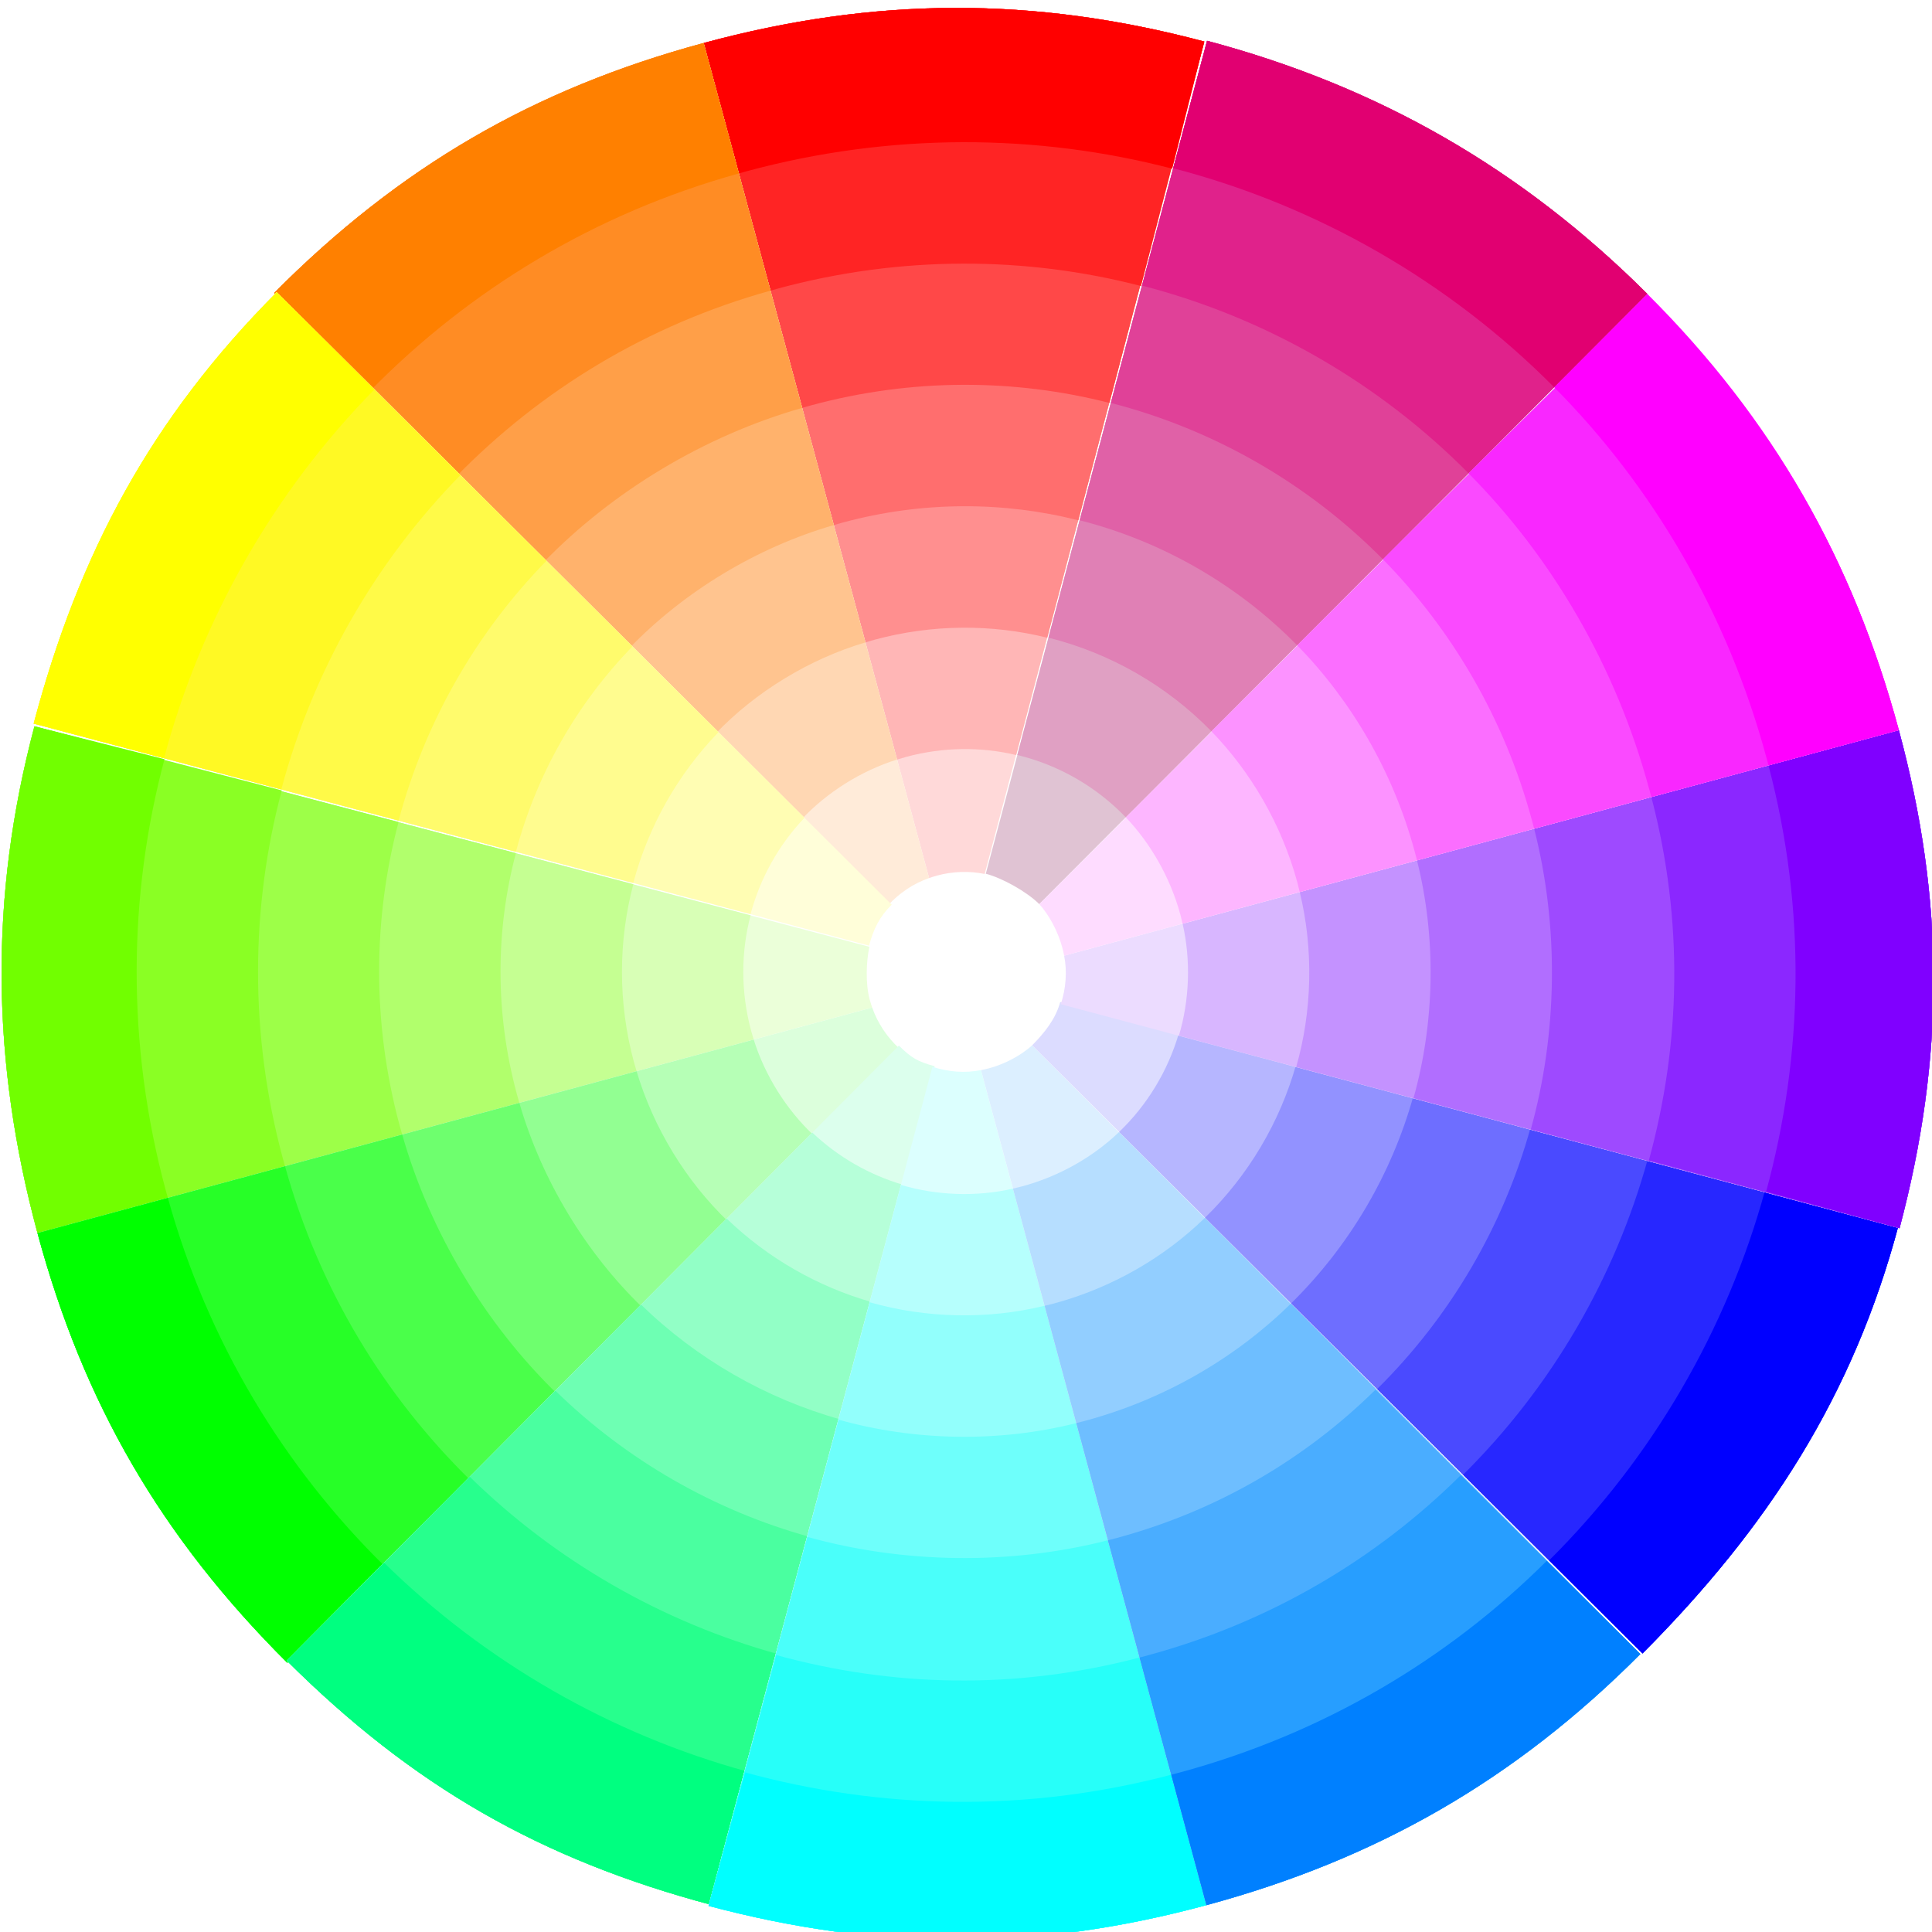
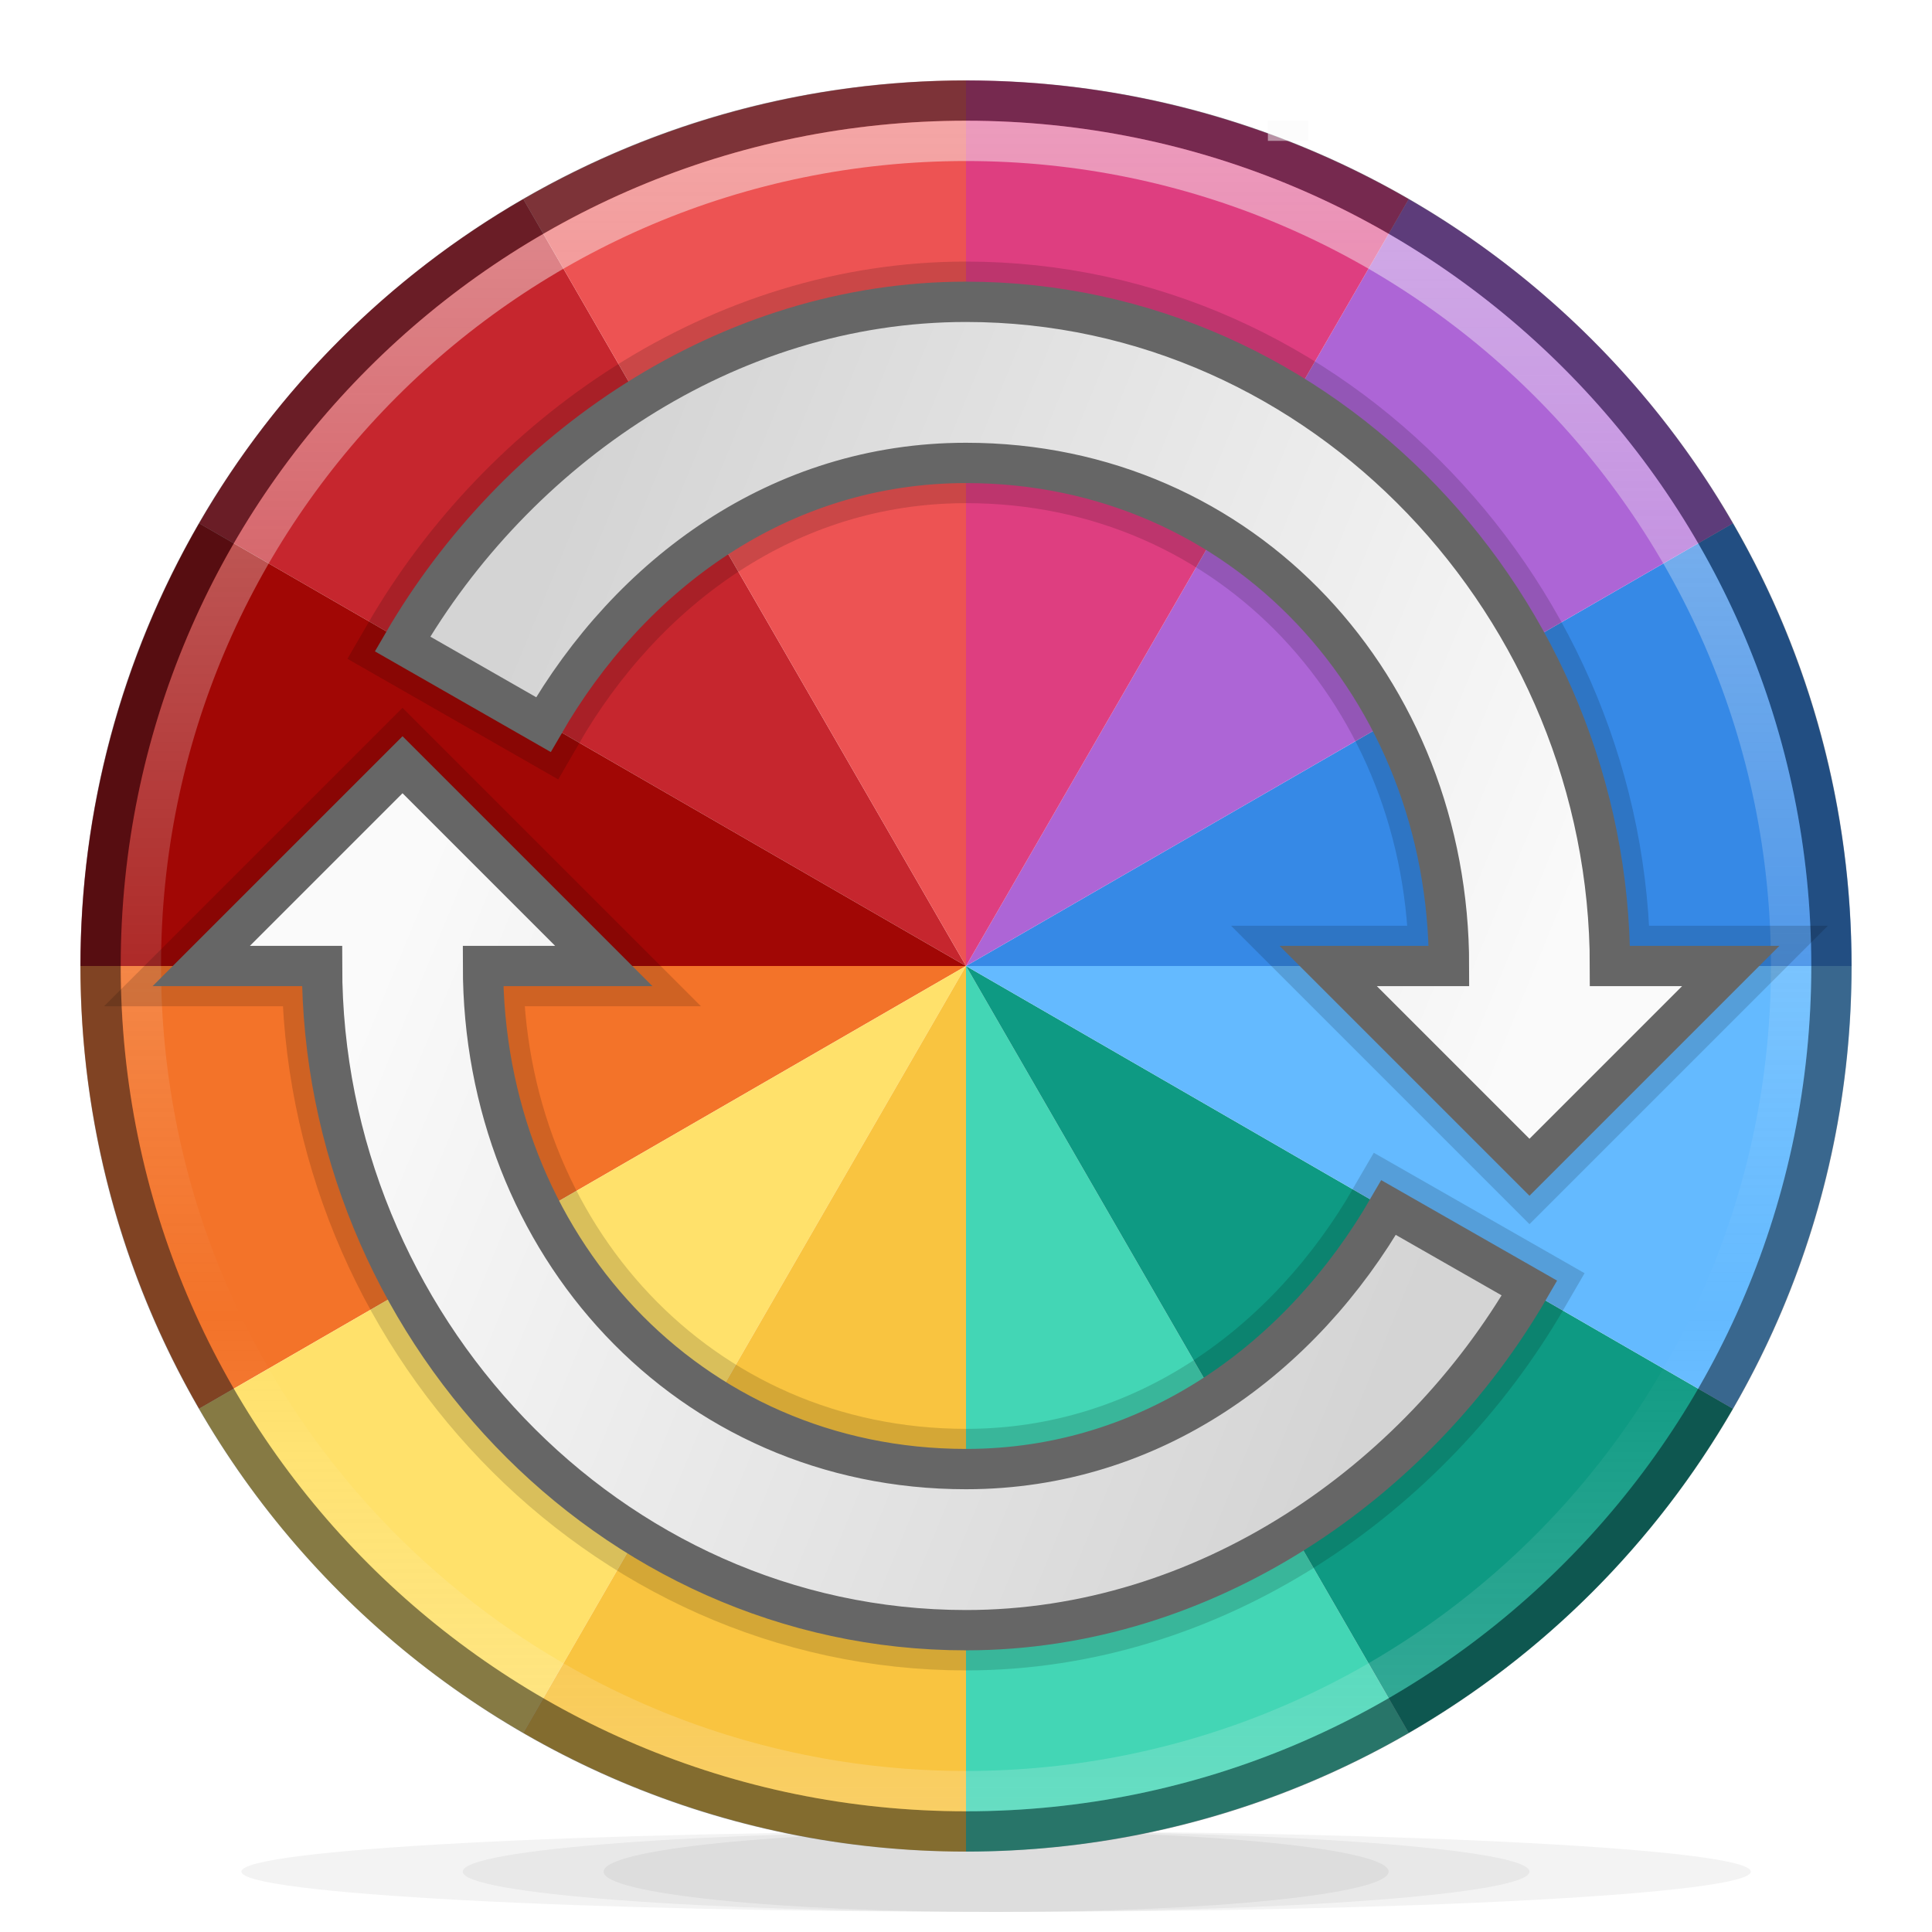
- <svg xmlns="http://www.w3.org/2000/svg" id="Layer_1" enable-background="new 0 0 360 360" xml:space="preserve" viewBox="0 0 48 48" version="1.1" y="0px" x="0px" width="48" height="48">
-   <defs id="defs445" />
-   <g id="g244">
- </g>
-   <g id="g438" transform="matrix(0.1330598,0,0,0.1331171,0.03378541,0.170273)">
-     <g id="g260">
-       <path d="M 193.8,167.46 307.32,53.57 C 283.863,30.21 257.12,14.843 225.127,6.34 l -41.313,155.45 c 3.15,0.84 7.66,3.37 9.98,5.67 z" fill="#e0c3d3" id="path246" />
-       <path d="M 209.95,151.26 307.317,53.572 C 283.86,30.212 257.117,14.845 225.124,6.342 l -35.43,133.29 c 7.71,1.86 14.76,5.91 20.25,11.63 z" fill="#e0a0c3" id="path248" />
-       <path d="M 225.94,135.21 307.315,53.567 C 283.858,30.207 257.115,14.84 225.122,6.337 l -29.61,111.4 c 11.55,2.89 22.11,8.95 30.42,17.47 z" fill="#e080b5" id="path250" />
-       <path d="m 241.95,119.15 65.369,-65.585 c -23.457,-23.36 -50.2,-38.727 -82.193,-47.23 l -23.784,89.491 c 15.38,3.919 29.46,12.004 40.6,23.324 z" fill="#e061a7" id="path252" />
-       <path d="M 257.95,103.1 307.321,53.567 C 283.864,30.207 257.121,14.84 225.128,6.337 l -17.962,67.589 c 19.22,4.944 36.82,15.052 50.78,29.174 z" fill="#e04198" id="path254" />
-       <path d="M 273.95,87.05 307.323,53.568 C 283.866,30.208 257.123,14.841 225.13,6.338 l -12.142,45.687 c 23.07,5.968 44.18,18.099 60.96,35.025 z" fill="#e0228b" id="path256" />
-       <path d="M 289.94,70.999 307.315,53.568 C 283.858,30.208 257.115,14.84 225.122,6.337 l -6.321,23.784 c 26.91,6.994 51.54,21.148 71.13,40.878 z" fill="#e10071" id="path258" />
-     </g>
-     <g id="g276">
-       <path d="m 174.73,162.13 c 2.934,-0.792 6.094,-0.876 8.876,-0.292 l 41,-155.36 c -31.994,-8.502 -61.625,-8.332 -93.483,0.274 l 42.101,155.85 c -0.01,-0.02 1.13,-0.37 1.5,-0.47 z" fill="#ffd9d9" id="path262" />
-       <path d="m 168.93,139.99 c 6.926,-1.871 14.036,-1.906 20.556,-0.349 l 35.12,-133.16 c -31.994,-8.502 -61.625,-8.332 -93.483,0.274 l 36.127,133.73 c 0.95,-0.27 1.19,-0.36 1.67,-0.49 z" fill="#ffb6b6" id="path264" />
-       <path d="m 163.03,118.12 c 10.904,-2.946 22.03,-2.917 32.267,-0.373 l 29.31,-111.27 c -31.994,-8.502 -61.625,-8.332 -93.483,0.274 l 30.218,111.86 c 0.96,-0.27 1.19,-0.36 1.68,-0.49 z" fill="#ff8f8f" id="path266" />
-       <path d="m 157.12,96.243 c 14.884,-4.021 30.029,-3.944 43.982,-0.413 L 224.612,6.476 C 192.618,-2.026 162.987,-1.856 131.129,6.75 l 24.304,89.968 c 0.96,-0.268 1.2,-0.344 1.69,-0.475 z" fill="#ff6e6e" id="path268" />
-       <path d="m 151.21,74.369 c 18.863,-5.096 38.024,-4.964 55.695,-0.446 L 224.615,6.476 C 192.621,-2.026 162.99,-1.856 131.132,6.75 l 18.395,68.094 c 0.96,-0.267 1.2,-0.344 1.69,-0.475 z" fill="#ff4848" id="path270" />
-       <path d="m 145.06,52.56 c 22.919,-6.191 46.298,-6.016 67.745,-0.456 L 224.615,6.476 C 192.621,-2.026 162.99,-1.856 131.132,6.75 l 12.484,46.214 c 0.97,-0.263 1.13,-0.317 1.45,-0.404 z" fill="#ff2424" id="path272" />
-       <path d="m 139.15,30.685 c 26.906,-7.269 54.312,-7.036 79.48,-0.483 L 224.608,6.476 C 192.614,-2.026 162.983,-1.856 131.125,6.75 l 6.575,24.34 c 0.97,-0.262 1.13,-0.318 1.45,-0.405 z" fill="#ff0000" id="path274" />
-     </g>
-     <g id="g292">
-       <path d="M 173.23,162.6 131.13,6.75 C 99.272,15.356 74.306,29.935 50.945,53.39 l 114.57,114.36 c 2.08,-2.33 4.86,-4.17 7.71,-5.15 z" fill="#ffebd9" id="path278" />
-       <path d="M 167.25,140.48 131.13,6.75 C 99.272,15.356 74.306,29.935 50.945,53.39 l 98.442,98.288 c 4.77,-5.09 11.17,-9.11 17.86,-11.2 z" fill="#ffd7b3" id="path280" />
-       <path d="M 161.34,118.61 131.13,6.75 C 99.272,15.356 74.306,29.935 50.945,53.39 l 82.386,82.283 c 7.49,-7.82 17.47,-13.93 28.01,-17.06 z" fill="#ffc48f" id="path282" />
-       <path d="M 155.43,96.719 131.13,6.75 C 99.272,15.356 74.306,29.935 50.945,53.39 l 66.336,66.282 c 10.2,-10.55 23.74,-18.78 38.15,-22.951 z" fill="#ffb26c" id="path284" />
-       <path d="M 149.52,74.845 131.13,6.75 C 99.272,15.356 74.306,29.935 50.945,53.39 l 50.287,50.283 c 12.91,-13.273 30.02,-23.612 48.29,-28.825 z" fill="#ff9f48" id="path286" />
-       <path d="M 143.61,52.964 131.13,6.75 C 99.272,15.356 74.306,29.935 50.945,53.39 l 34.05,34.204 C 100.7,71.566 120.49,59.396 143.61,52.964 Z" fill="#ff8c24" id="path288" />
-       <path d="M 137.7,31.091 131.125,6.751 C 99.267,15.357 74.301,29.936 50.94,53.391 L 68.93,71.607 C 87.365,52.845 110.725,38.566 137.705,31.091 Z" fill="#ff8000" id="path290" />
-     </g>
-     <g id="g308">
-       <path d="M 166.24,167.56 51.42,53.26 C 28.06,76.717 14.536,101.774 6.034,133.767 l 155.98,41.453 c 0.85,-3.15 1.92,-5.35 4.23,-7.66 z" fill="#fffed9" id="path294" />
-       <path d="M 149.96,151.35 51.425,53.26 C 28.065,76.717 14.541,101.774 6.039,133.767 l 133.85,35.573 c 1.8,-6.74 5.26,-12.94 10.07,-17.99 z" fill="#fffdb3" id="path296" />
-       <path d="M 133.9,135.37 51.425,53.26 C 28.065,76.717 14.541,101.774 6.039,133.767 l 111.95,29.753 c 2.82,-10.58 8.31,-20.29 15.91,-28.15 z" fill="#fffc8f" id="path298" />
-       <path d="M 117.84,119.37 51.425,53.26 C 28.065,76.717 14.541,101.774 6.039,133.767 l 90.037,23.929 c 3.845,-14.42 11.364,-27.64 21.764,-38.33 z" fill="#fffb6c" id="path300" />
-       <path d="M 101.78,103.39 51.425,53.26 C 28.065,76.717 14.541,101.774 6.039,133.767 l 68.136,18.108 c 4.869,-18.26 14.403,-34.99 27.605,-48.49 z" fill="#fffa48" id="path302" />
-       <path d="M 85.716,87.398 51.425,53.26 C 28.065,76.717 14.541,101.774 6.039,133.767 l 46.235,12.288 c 5.893,-22.09 17.445,-42.34 33.442,-58.662 z" fill="#fff924" id="path304" />
-       <path d="M 69.657,71.411 51.425,53.26 C 28.065,76.717 14.541,101.774 6.039,133.767 l 24.334,6.468 C 37.29,114.305 50.861,90.541 69.657,71.406 Z" fill="#ffff00" id="path306" />
-     </g>
-     <g id="g324">
-       <path d="m 162.13,185.27 c -0.792,-2.934 -0.647,-7.06 -0.061,-9.842 L 6.179,134.278 c -8.503,31.994 -8.034,62.733 0.572,94.591 l 155.85,-42.1 c -0.02,0.01 -0.37,-1.13 -0.47,-1.5 z" fill="#ebffd9" id="path310" />
-       <path d="m 139.99,191.07 c -1.963,-7.268 -1.891,-14.725 -0.095,-21.517 L 6.175,134.283 c -8.503,31.994 -8.034,62.733 0.572,94.591 l 133.73,-36.127 c -0.27,-0.96 -0.36,-1.19 -0.49,-1.67 z" fill="#d8ffb6" id="path312" />
-       <path d="m 118.12,196.98 c -3.039,-11.249 -2.905,-22.722 -0.121,-33.231 L 6.179,134.279 c -8.503,31.994 -8.034,62.733 0.572,94.591 l 111.86,-30.218 c -0.27,-0.96 -0.36,-1.19 -0.49,-1.67 z" fill="#c5ff92" id="path314" />
-       <path d="M 96.244,202.89 C 92.13,187.662 92.302,172.165 96.075,157.941 L 6.178,134.281 c -8.503,31.994 -8.034,62.733 0.572,94.591 l 89.968,-24.304 c -0.268,-0.97 -0.343,-1.2 -0.474,-1.68 z" fill="#b1ff6c" id="path316" />
-       <path d="M 74.371,208.8 C 69.182,189.592 69.409,170.076 74.17,152.134 L 6.178,134.284 c -8.503,31.994 -8.034,62.733 0.572,94.591 L 74.844,210.48 c -0.267,-0.96 -0.343,-1.2 -0.473,-1.68 z" fill="#9dff48" id="path318" />
-       <path d="m 52.563,214.95 c -6.285,-23.265 -6.011,-46.996 -0.205,-68.714 l -46.18,-11.96 c -8.503,31.994 -8.034,62.733 0.572,94.591 l 46.214,-12.484 c -0.263,-0.97 -0.315,-1.12 -0.401,-1.44 z" fill="#8aff24" id="path320" />
-       <path d="m 30.688,220.86 c -7.362,-27.251 -7.029,-55.011 -0.229,-80.452 l -24.28,-6.125 c -8.503,31.994 -8.034,62.733 0.572,94.591 l 24.34,-6.575 c -0.264,-0.97 -0.317,-1.12 -0.403,-1.44 z" fill="#71ff00" id="path322" />
-     </g>
-     <g id="g340">
-       <path d="M 162.6,186.77 6.75,228.87 c 8.606,31.857 23.185,56.824 46.641,80.185 l 114.36,-114.57 c -2.33,-2.09 -4.17,-4.87 -5.15,-7.72 z" fill="#dcffdc" id="path326" />
-       <path d="M 140.48,192.75 6.75,228.87 c 8.606,31.857 23.185,56.824 46.641,80.185 l 98.286,-98.442 c -5.1,-4.78 -9.11,-11.18 -11.2,-17.87 z" fill="#b6ffb6" id="path328" />
-       <path d="M 118.61,198.66 6.75,228.87 c 8.606,31.857 23.185,56.824 46.641,80.185 l 82.281,-82.387 c -7.82,-7.49 -13.93,-17.47 -17.06,-28.01 z" fill="#92ff92" id="path330" />
-       <path d="M 96.719,204.57 6.75,228.87 c 8.606,31.857 23.185,56.824 46.641,80.185 l 66.28,-66.336 c -10.55,-10.2 -18.78,-23.74 -22.951,-38.15 z" fill="#6eff6e" id="path332" />
-       <path d="M 74.845,210.48 6.75,228.87 c 8.606,31.857 23.185,56.824 46.641,80.185 l 50.281,-50.287 c -13.274,-12.92 -23.614,-30.02 -28.825,-48.29 z" fill="#4aff4a" id="path334" />
-       <path d="M 52.964,216.39 6.75,228.87 c 8.606,31.857 23.185,56.824 46.641,80.185 l 34.202,-34.049 c -16.028,-15.71 -28.198,-35.5 -34.629,-58.62 z" fill="#27ff27" id="path336" />
-       <path d="m 31.091,222.3 -24.34,6.575 c 8.606,31.857 23.185,56.824 46.641,80.185 l 18.214,-17.989 c -18.763,-18.43 -33.043,-41.79 -40.515,-68.77 z" fill="#00ff00" id="path338" />
-     </g>
-     <g id="g356">
-       <path d="M 167.59,193.87 53.28,308.65 c 23.455,23.359 47.388,37.112 79.381,45.616 l 41.606,-156.55 c -3.16,-0.85 -4.37,-1.55 -6.68,-3.85 z" fill="#dcffed" id="path342" />
-       <path d="m 151.42,210.11 -98.14,98.54 c 23.455,23.359 47.388,37.112 79.381,45.616 l 35.721,-134.41 c -6.34,-1.86 -12.17,-5.21 -16.96,-9.75 z" fill="#b6ffd9" id="path344" />
-       <path d="m 135.43,226.16 -82.15,82.49 c 23.455,23.359 47.388,37.112 79.381,45.616 l 29.9,-112.51 c -10.18,-2.89 -19.52,-8.26 -27.13,-15.6 z" fill="#92ffc6" id="path346" />
-       <path d="m 119.43,242.22 -66.15,66.43 c 23.456,23.359 47.388,37.112 79.381,45.616 l 24.079,-90.603 c -14.02,-3.92 -26.87,-11.31 -37.31,-21.45 z" fill="#6effb3" id="path348" />
-       <path d="m 103.44,258.28 -50.16,50.37 c 23.455,23.359 47.388,37.112 79.381,45.616 l 18.258,-68.701 c -17.86,-4.95 -34.22,-14.35 -47.48,-27.29 z" fill="#4affa0" id="path350" />
-       <path d="m 87.451,274.34 -34.17,34.31 c 23.455,23.359 47.388,37.112 79.381,45.616 L 145.1,307.465 c -21.69,-5.97 -41.58,-17.4 -57.649,-33.13 z" fill="#27ff8d" id="path352" />
-       <path d="M 71.459,290.39 53.28,308.65 c 23.455,23.359 47.388,37.112 79.381,45.616 l 6.618,-24.9 c -25.53,-6.99 -48.93,-20.44 -67.821,-38.98 z" fill="#00ff80" id="path354" />
-     </g>
-     <g id="g372">
-       <path d="m 173.85,197.82 -41.812,156.61 c 31.993,8.501 61.11,8.47 92.969,-0.136 l -42.101,-155.85 c -2.95,0.59 -6.08,0.35 -9.06,-0.62 z" fill="#dcfffe" id="path358" />
-       <path d="m 167.98,219.87 -35.941,134.56 c 31.993,8.501 61.11,8.47 92.969,-0.136 l -36.127,-133.73 c -6.82,1.57 -14.22,1.29 -20.9,-0.69 z" fill="#b6fffd" id="path360" />
-       <path d="m 162.15,241.77 -30.107,112.65 c 31.993,8.501 61.11,8.47 92.969,-0.136 l -30.219,-111.86 c -10.69,2.62 -22.24,2.33 -32.64,-0.65 z" fill="#92fffc" id="path362" />
-       <path d="m 156.32,263.68 -24.276,90.754 c 31.993,8.501 61.11,8.47 92.969,-0.136 l -24.305,-89.969 c -14.54,3.66 -30.26,3.33 -44.38,-0.64 z" fill="#6efffb" id="path364" />
-       <path d="m 150.49,285.57 -18.446,68.856 c 31.993,8.501 61.11,8.47 92.969,-0.136 l -18.396,-68.095 c -18.41,4.7 -38.28,4.34 -56.12,-0.63 z" fill="#4afffa" id="path366" />
-       <path d="m 144.7,307.61 -12.655,46.815 c 31.993,8.501 61.11,8.47 92.969,-0.136 L 212.53,308.074 c -23.22,6.1 -46.19,5.49 -67.83,-0.45 z" fill="#27fff9" id="path368" />
-       <path d="m 138.88,329.52 -6.839,24.913 c 31.994,8.501 61.11,8.47 92.969,-0.136 l -6.575,-24.341 c -27.08,7.13 -54.2,6.49 -79.56,-0.43 z" fill="#00ffff" id="path370" />
-     </g>
-     <g id="g388">
-       <path d="m 192.47,193.82 c -2.109,1.906 -5.088,3.48 -8.022,4.273 -0.373,0.101 -1.527,0.377 -1.533,0.354 l 42.101,155.85 c 31.857,-8.606 57.647,-23.407 81.009,-46.862 l -113.56,-113.61 z" fill="#dcefff" id="path374" />
-       <path d="m 208.69,210.01 c -4.857,4.652 -11.156,8.255 -18.107,10.133 -0.485,0.131 -0.729,0.176 -1.699,0.42 l 36.127,133.73 c 31.857,-8.606 57.647,-23.407 81.009,-46.862 l -97.33,-97.42 z" fill="#b6deff" id="path376" />
-       <path d="m 224.73,226.01 c -7.572,7.374 -17.307,13.052 -28.233,16.004 -0.486,0.131 -0.732,0.17 -1.701,0.42 l 30.219,111.86 c 31.857,-8.606 57.647,-23.407 81.009,-46.862 l -81.3,-81.42 z" fill="#92ceff" id="path378" />
-       <path d="m 240.78,242.02 c -10.285,10.097 -23.467,17.838 -38.372,21.864 -0.484,0.131 -0.729,0.186 -1.696,0.438 l 24.305,89.969 c 31.857,-8.606 57.647,-23.407 81.009,-46.862 l -65.25,-65.41 z" fill="#6ebeff" id="path380" />
-       <path d="m 208.31,285.76 c -0.485,0.132 -0.731,0.185 -1.698,0.439 l 18.396,68.095 c 31.857,-8.606 57.647,-23.407 81.009,-46.862 l -49.444,-49.336 c -13,12.81 -29.38,22.56 -48.27,27.66 z" fill="#4aadff" id="path382" />
-       <path d="m 213.98,307.7 c -0.324,0.088 -0.49,0.122 -1.456,0.38 l 12.484,46.215 c 31.857,-8.606 57.647,-23.407 81.009,-46.862 l -33.533,-33.371 c -15.72,15.59 -35.58,27.44 -58.5,33.63 z" fill="#279eff" id="path384" />
-       <path d="m 219.89,329.57 c -0.325,0.088 -0.491,0.121 -1.457,0.38 l 6.575,24.341 c 31.857,-8.606 57.647,-23.407 81.009,-46.862 l -17.47,-17.385 c -18.43,18.34 -41.75,32.27 -68.65,39.53 z" fill="#0080ff" id="path386" />
-     </g>
-     <g id="g404">
-       <path d="m 197.71,185.73 c -0.843,3.153 -2.941,5.768 -5.242,8.083 l 113.97,113.5 c 23.359,-23.456 39.325,-47.987 47.829,-79.98 l -156.56,-41.6 z" fill="#dcdcff" id="path390" />
-       <path d="m 219.85,191.62 c -2.041,6.976 -5.889,13.329 -11.148,18.372 l 97.727,97.328 c 23.359,-23.456 39.325,-47.987 47.829,-79.98 l -134.41,-35.72 z" fill="#b6b6ff" id="path392" />
-       <path d="m 241.75,197.44 c -3.064,10.814 -8.936,20.677 -16.995,28.538 l 81.675,81.342 c 23.359,-23.456 39.325,-47.987 47.829,-79.98 l -112.52,-29.9 z" fill="#9292ff" id="path394" />
-       <path d="m 263.66,203.26 c -4.089,14.652 -11.976,28.037 -22.837,38.716 l 65.61,65.343 c 23.359,-23.456 39.325,-47.987 47.829,-79.98 l -90.6,-24.08 z" fill="#6e6eff" id="path396" />
-       <path d="m 285.56,209.08 c -5.112,18.491 -15.019,35.392 -28.682,48.887 l 49.554,49.352 c 23.359,-23.456 39.325,-47.987 47.829,-79.98 l -68.7,-18.26 z" fill="#4a4aff" id="path398" />
-       <path d="m 307.46,214.9 c -6.137,22.329 -18.063,42.745 -34.525,59.06 l 33.496,33.358 c 23.359,-23.456 39.325,-47.987 47.829,-79.98 l -46.81,-12.44 z" fill="#2727ff" id="path400" />
-       <path d="m 329.36,220.72 c -7.161,26.167 -21.104,50.1 -40.368,69.23 l 17.438,17.366 c 23.359,-23.456 39.325,-47.987 47.829,-79.98 l -24.9,-6.62 z" fill="#0000ff" id="path402" />
-     </g>
-     <g id="g420">
-       <path d="m 198.44,177.09 c 0.588,2.949 0.342,6.08 -0.624,9.056 l 156.61,41.813 c 8.501,-31.994 8.47,-61.111 -0.136,-92.969 z" fill="#ecdcff" id="path406" />
-       <path d="m 220.56,171.12 c 1.57,6.827 1.293,14.228 -0.688,20.901 l 134.56,35.941 c 8.501,-31.994 8.47,-61.111 -0.136,-92.969 l -133.73,36.13 z" fill="#d8b6ff" id="path408" />
-       <path d="m 242.43,165.21 c 2.612,10.689 2.32,22.245 -0.657,32.643 l 112.65,30.108 c 8.501,-31.994 8.47,-61.111 -0.136,-92.969 l -111.85,30.22 z" fill="#c492ff" id="path410" />
-       <path d="m 264.32,159.29 c 3.655,14.55 3.324,30.265 -0.649,44.388 l 90.754,24.277 c 8.501,-31.994 8.47,-61.111 -0.136,-92.969 l -89.96,24.3 z" fill="#b16eff" id="path412" />
-       <path d="m 286.2,153.38 c 4.699,18.412 4.345,38.281 -0.625,56.128 l 68.855,18.446 c 8.501,-31.994 8.47,-61.111 -0.136,-92.969 l -68.1,18.39 z" fill="#9e4aff" id="path414" />
-       <path d="m 308.08,147.47 c 6.088,23.216 5.471,46.185 -0.464,67.83 l 46.814,12.655 c 8.501,-31.994 8.47,-61.111 -0.136,-92.969 l -46.21,12.48 z" fill="#8b27ff" id="path416" />
-       <path d="m 329.95,141.56 c 7.131,27.078 6.49,54.192 -0.435,79.554 l 24.911,6.84 c 8.501,-31.994 8.47,-61.111 -0.136,-92.969 l -24.34,6.58 z" fill="#8000ff" id="path418" />
-     </g>
-     <g id="g436">
-       <path d="m 198.09,175.56 c 0.101,0.374 0.377,1.528 0.354,1.534 l 155.85,-42.101 C 345.688,103.135 330.886,77.344 307.432,53.984 l -113.63,113.48 c 1.9,2.11 3.5,5.16 4.29,8.1 z" fill="#fedcff" id="path422" />
-       <path d="m 220.14,169.42 c 0.131,0.486 0.176,0.729 0.42,1.699 L 354.29,134.993 C 345.684,103.135 330.883,77.345 307.428,53.984 l -97.479,97.275 c 4.61,4.84 8.32,11.25 10.19,18.16 z" fill="#fdb6ff" id="path424" />
-       <path d="m 242.01,163.51 c 0.131,0.484 0.169,0.729 0.419,1.697 l 111.86,-30.218 C 345.683,103.131 330.881,77.34 307.427,53.98 l -81.486,81.231 c 7.34,7.56 13.13,17.41 16.07,28.3 z" fill="#fc92ff" id="path426" />
-       <path d="m 263.89,157.6 c 0.13,0.484 0.185,0.725 0.438,1.692 l 89.969,-24.304 C 345.691,103.13 330.889,77.339 307.435,53.979 l -65.48,65.173 c 10.06,10.28 17.91,23.57 21.93,38.45 z" fill="#fb6eff" id="path428" />
-       <path d="m 285.76,151.69 c 0.131,0.483 0.183,0.724 0.438,1.69 l 68.095,-18.395 C 345.687,103.127 330.885,77.336 307.431,53.976 l -49.482,49.121 c 12.79,13 22.71,29.74 27.8,48.6 z" fill="#fa4aff" id="path430" />
-       <path d="m 307.7,146.03 c 0.087,0.321 0.12,0.48 0.378,1.447 l 46.215,-12.484 C 345.687,103.135 330.885,77.344 307.431,53.984 l -33.484,33.07 c 15.59,15.719 27.55,36.039 33.74,58.969 z" fill="#f927ff" id="path432" />
-       <path d="m 329.58,140.12 c 0.086,0.321 0.118,0.48 0.377,1.446 l 24.341,-6.575 C 345.692,103.133 330.778,76.93 307.324,53.57 l -17.375,17.432 c 18.32,18.435 32.35,42.199 39.62,69.109 z" fill="#ff00ff" id="path434" />
-     </g>
+ <svg xmlns="http://www.w3.org/2000/svg" xmlns:xlink="http://www.w3.org/1999/xlink" width="48" height="48" viewBox="0 0 12.7 12.7" version="1.1" id="svg5">
+   <defs id="defs2">
+     <linearGradient id="linearGradient12158">
+       <stop style="stop-color:#d4d4d4;stop-opacity:1" offset="0" id="stop12154" />
+       <stop style="stop-color:#fafafa;stop-opacity:1" offset="1" id="stop12156" />
+     </linearGradient>
+     <linearGradient id="linearGradient1287">
+       <stop style="stop-color:#fafafa;stop-opacity:1;" offset="0" id="stop1283" />
+       <stop style="stop-color:#fafafa;stop-opacity:0" offset="0.704" id="stop1563" />
+       <stop style="stop-color:#fafafa;stop-opacity:0.4" offset="1" id="stop1285" />
+     </linearGradient>
+     <linearGradient xlink:href="#linearGradient1287" id="linearGradient1289" x1="8.467" y1="0.794" x2="8.467" y2="16.14" gradientUnits="userSpaceOnUse" gradientTransform="matrix(0.7333334,0,0,0.7333334,0.1411111,0.1411111)" />
+     <linearGradient xlink:href="#linearGradient12158" id="linearGradient12160" x1="12.435" y1="11.642" x2="3.44" y2="7.938" gradientUnits="userSpaceOnUse" gradientTransform="matrix(0.7333334,0,0,0.7333334,0.1411111,0.1411111)" />
+     <linearGradient xlink:href="#linearGradient12158" id="linearGradient10539" gradientUnits="userSpaceOnUse" gradientTransform="matrix(-0.7333334,0,0,-0.7333334,12.55889,12.55889)" x1="12.435" y1="11.642" x2="3.44" y2="7.938" />
+   </defs>
+   <g id="layer4">
+     <ellipse style="fill:#000000;fill-opacity:0.05;stroke-width:0.265;stroke-linecap:round;stroke-opacity:0.5" id="path1777" cx="6.548" cy="12.303" rx="2.58" ry="0.265" />
+     <ellipse style="fill:#000000;fill-opacity:0.05;stroke-width:0.265;stroke-linecap:round;stroke-opacity:0.5" id="ellipse1859" cx="6.548" cy="12.303" rx="3.506" ry="0.265" />
+     <ellipse style="fill:#000000;fill-opacity:0.05;stroke-width:0.265;stroke-linecap:round;stroke-opacity:0.5" id="ellipse1861" cx="6.548" cy="12.303" rx="4.961" ry="0.265" />
+   </g>
+   <g id="layer1">
+     <path id="path848" style="fill:#c6262e;fill-opacity:1;stroke-width:0.265;stroke-linecap:round;stroke-opacity:0.5" d="M 6.35,6.35 3.44,1.309 A 5.821,5.821 0 0 0 1.309,3.44 Z" />
+     <path id="path2049" style="fill:#a10705;fill-opacity:1;stroke-width:0.265;stroke-linecap:round;stroke-opacity:0.5" d="M 6.35,6.35 1.309,3.44 A 5.821,5.821 0 0 0 0.529,6.35 Z" />
+     <path id="path2047" style="fill:#f37329;fill-opacity:1;stroke-width:0.265;stroke-linecap:round;stroke-opacity:0.5" d="M 6.35,6.35 H 0.529 A 5.821,5.821 0 0 0 1.309,9.26 Z" />
+     <path id="path2045" style="fill:#ffe16b;fill-opacity:1;stroke-width:0.265;stroke-linecap:round;stroke-opacity:0.5" d="M 6.35,6.35 1.309,9.26 a 5.821,5.821 0 0 0 2.131,2.131 z" />
+     <path id="path2043" style="fill:#f9c440;fill-opacity:1;stroke-width:0.265;stroke-linecap:round;stroke-opacity:0.5" d="M 6.35,6.35 3.44,11.391 a 5.821,5.821 0 0 0 2.91,0.78 z" />
+     <path id="path2041" style="fill:#43d6b5;fill-opacity:1;stroke-width:0.265;stroke-linecap:round;stroke-opacity:0.5" d="m 6.35,6.35 v 5.821 a 5.821,5.821 0 0 0 2.91,-0.78 z" />
+     <path id="path2039" style="fill:#0e9a83;fill-opacity:1;stroke-width:0.265;stroke-linecap:round;stroke-opacity:0.5" d="m 6.35,6.35 2.91,5.041 A 5.821,5.821 0 0 0 11.391,9.26 Z" />
+     <path id="path2037" style="fill:#64baff;fill-opacity:1;stroke-width:0.265;stroke-linecap:round;stroke-opacity:0.5" d="M 6.35,6.35 11.391,9.26 A 5.821,5.821 0 0 0 12.171,6.35 Z" />
+     <path id="path2035" style="fill:#3689e6;fill-opacity:1;stroke-width:0.265;stroke-linecap:round;stroke-opacity:0.5" d="M 6.35,6.35 H 12.171 A 5.821,5.821 0 0 0 11.391,3.44 Z" />
+     <path id="path2033" style="fill:#ad65d6;fill-opacity:1;stroke-width:0.265;stroke-linecap:round;stroke-opacity:0.5" d="M 6.35,6.35 11.391,3.44 A 5.821,5.821 0 0 0 9.26,1.309 Z" />
+     <path id="path2031" style="fill:#ed5353;fill-opacity:1;stroke-width:0.265;stroke-linecap:round;stroke-opacity:0.5" d="M 6.35,0.529 A 5.821,5.821 0 0 0 3.44,1.309 l 2.91,5.041 z" />
+     <path id="path2029" style="fill:#de3e80;fill-opacity:1;stroke-width:0.265;stroke-linecap:round;stroke-opacity:0.5" d="M 6.35,0.529 V 6.35 L 9.26,1.309 A 5.821,5.821 0 0 0 6.35,0.529 Z" />
+     <ellipse style="fill:none;fill-opacity:1;stroke:#0e141f;stroke-width:0.265;stroke-linecap:round;stroke-opacity:0.5" id="circle1069" cx="6.35" cy="6.35" rx="5.689" ry="5.689" />
+     <ellipse style="fill:none;fill-opacity:1;stroke:url(#linearGradient1289);stroke-width:0.265;stroke-linecap:round;stroke-opacity:0.5" id="circle1239" cx="6.35" cy="6.35" rx="5.424" ry="5.424" />
+     <ellipse style="fill:none;fill-opacity:1;stroke:#fafafa;stroke-width:0.265;stroke-linecap:round;stroke-opacity:0.5" id="path1281" cx="8.467" cy="0.86" rx="1.8799776e-15" ry="0.066" />
+   </g>
+   <g id="layer2">
+     <path id="path10298" style="color:#000000;fill:none;fill-opacity:1;stroke:#000000;stroke-width:0.529;stroke-linecap:round;stroke-miterlimit:4;stroke-dasharray:none;stroke-opacity:0.15" d="M 2.646,5.027 1.323,6.35 h 0.794 c 0,2.352 1.882,4.366 4.233,4.366 1.575,0 2.965,-0.974 3.704,-2.249 L 9.128,7.938 C 8.559,8.924 7.575,9.657 6.35,9.657 4.523,9.657 3.175,8.177 3.175,6.35 h 0.794 z" />
+     <path id="circle10068" style="color:#000000;fill:url(#linearGradient12160);fill-opacity:1;stroke:#666666;stroke-width:0.265;stroke-linecap:round;stroke-miterlimit:4;stroke-dasharray:none" d="M 2.646,5.027 1.323,6.35 h 0.794 c 0,2.352 1.882,4.366 4.233,4.366 1.575,0 2.965,-0.974 3.704,-2.249 L 9.128,7.938 C 8.559,8.924 7.575,9.657 6.35,9.657 4.523,9.657 3.175,8.177 3.175,6.35 h 0.794 z" />
+     <path id="path10533" style="color:#000000;fill:none;fill-opacity:1;stroke:#000000;stroke-width:0.529;stroke-linecap:round;stroke-miterlimit:4;stroke-dasharray:none;stroke-opacity:0.15" d="m 10.054,7.673 1.323,-1.323 h -0.794 c 0,-2.352 -1.882,-4.366 -4.233,-4.366 -1.575,0 -2.965,0.974 -3.704,2.249 L 3.572,4.763 C 4.141,3.776 5.125,3.043 6.35,3.043 c 1.827,0 3.175,1.48 3.175,3.307 h -0.794 z" />
+     <path id="path10535" style="color:#000000;fill:url(#linearGradient10539);fill-opacity:1;stroke:#666666;stroke-width:0.265;stroke-linecap:round;stroke-miterlimit:4;stroke-dasharray:none" d="m 10.054,7.673 1.323,-1.323 h -0.794 c 0,-2.352 -1.882,-4.366 -4.233,-4.366 -1.575,0 -2.965,0.974 -3.704,2.249 L 3.572,4.763 C 4.141,3.776 5.125,3.043 6.35,3.043 c 1.827,0 3.175,1.48 3.175,3.307 h -0.794 z" />
  </g>
</svg>
